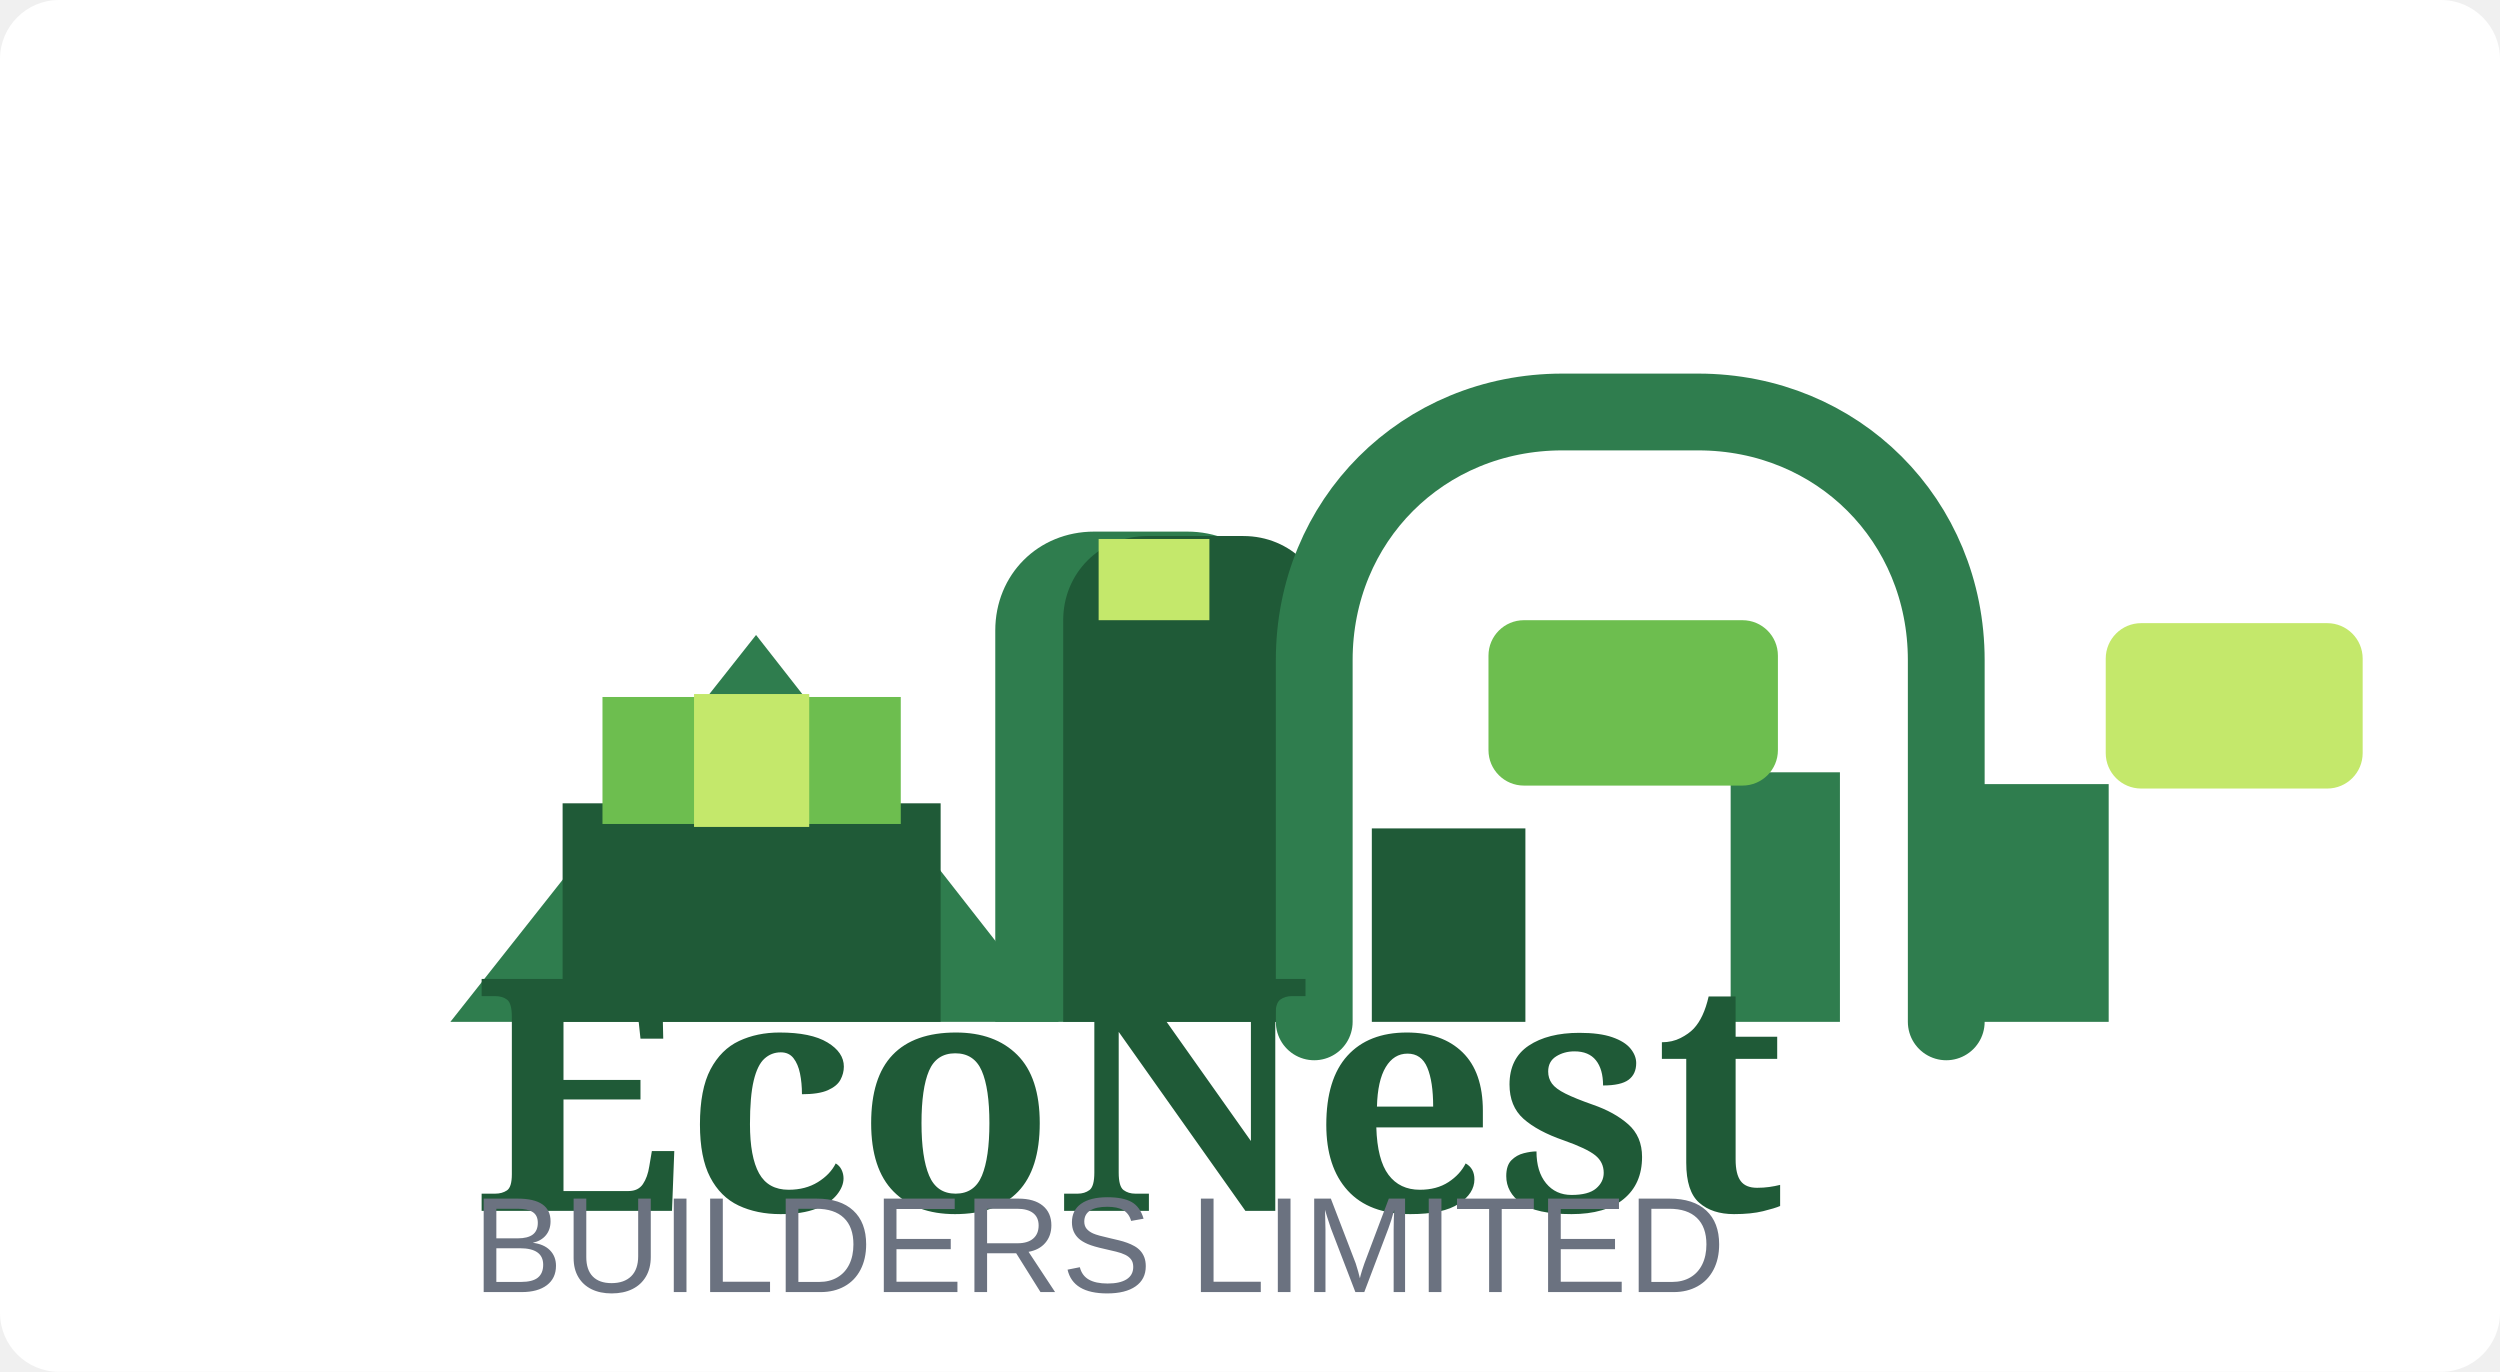
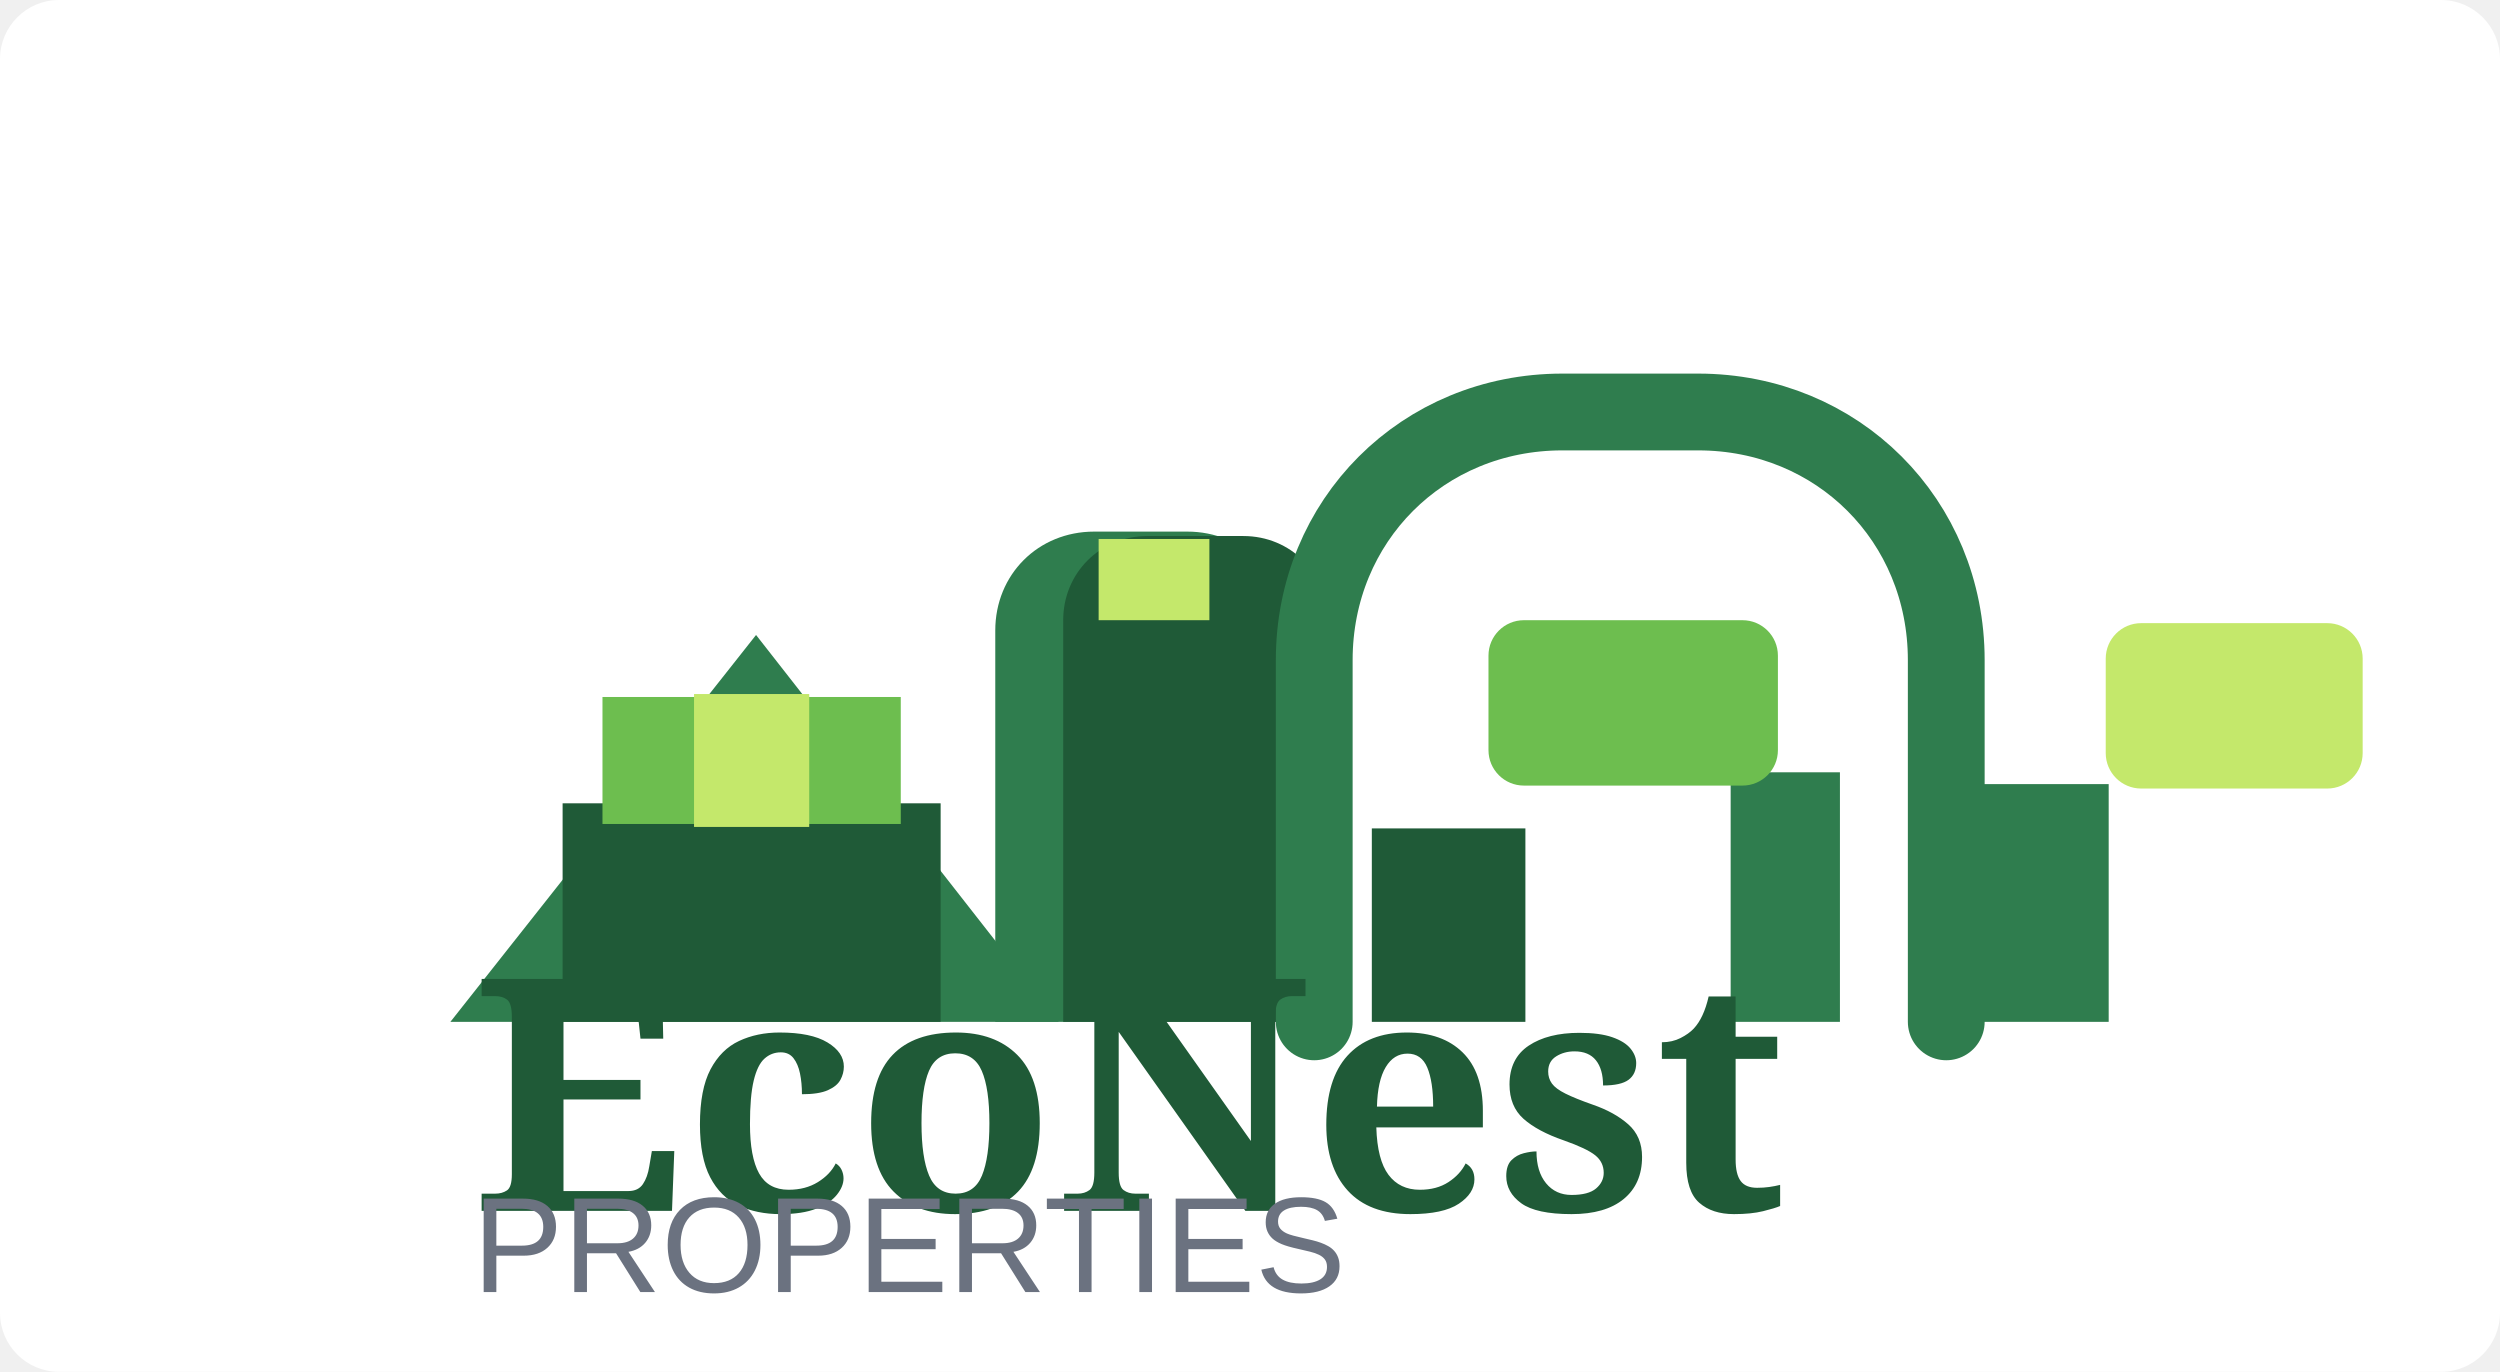
<svg xmlns="http://www.w3.org/2000/svg" width="1693" height="929" viewBox="0 0 1693 929" fill="none">
  <rect width="1693" height="929" rx="40" fill="white" />
  <path d="M305 692L512 430L717 692H305Z" fill="#2F7D4E" />
  <path d="M381 692V544H637V692H381Z" fill="#1F5A37" />
  <path d="M408 558V472H610V558H408Z" fill="#6DBE4F" />
  <path d="M470 470H548V560H470V470Z" fill="#C4E86B" />
  <path d="M674 427C674 389.026 703.026 360 741 360H804C841.974 360 871 389.026 871 427V692H674V427Z" fill="#2F7D4E" />
  <path d="M720 420C720 388.026 745.026 363 777 363H842C874 363 899 388.026 899 420V692H720V420Z" fill="#1F5A37" />
  <path d="M744 420V365H819V420H744Z" fill="#C4E86B" />
  <path d="M890 692V447C890 352.5 963.5 279 1058 279H1150C1244.5 279 1318 352.5 1318 447V692" stroke="#2F7D4E" stroke-width="52" stroke-linecap="round" />
  <path d="M1172 692V523H1246V692H1172Z" fill="#2F7D4E" />
  <path d="M929 692V561H1033V692H929Z" fill="#1F5A37" />
  <path d="M1302 692V531H1428V692H1302Z" fill="#2F7D4E" />
  <rect x="1008" y="420" width="196" height="112" rx="24" fill="#6DBE4F" />
  <rect x="1426" y="422" width="174" height="112" rx="24" fill="#C4E86B" />
  <text x="320" y="820" fill="#1F5A37" font-family="Georgia, serif" font-size="220" font-weight="700">EcoNest</text>
-   <text x="320" y="875" fill="#6B7280" font-family="Arial, sans-serif" font-size="92" font-weight="500">BUILDERS LIMITED</text>
+   <text x="320" y="875" fill="#6B7280" font-family="Arial, sans-serif" font-size="92" font-weight="500">PROPERTIES</text>
</svg>
